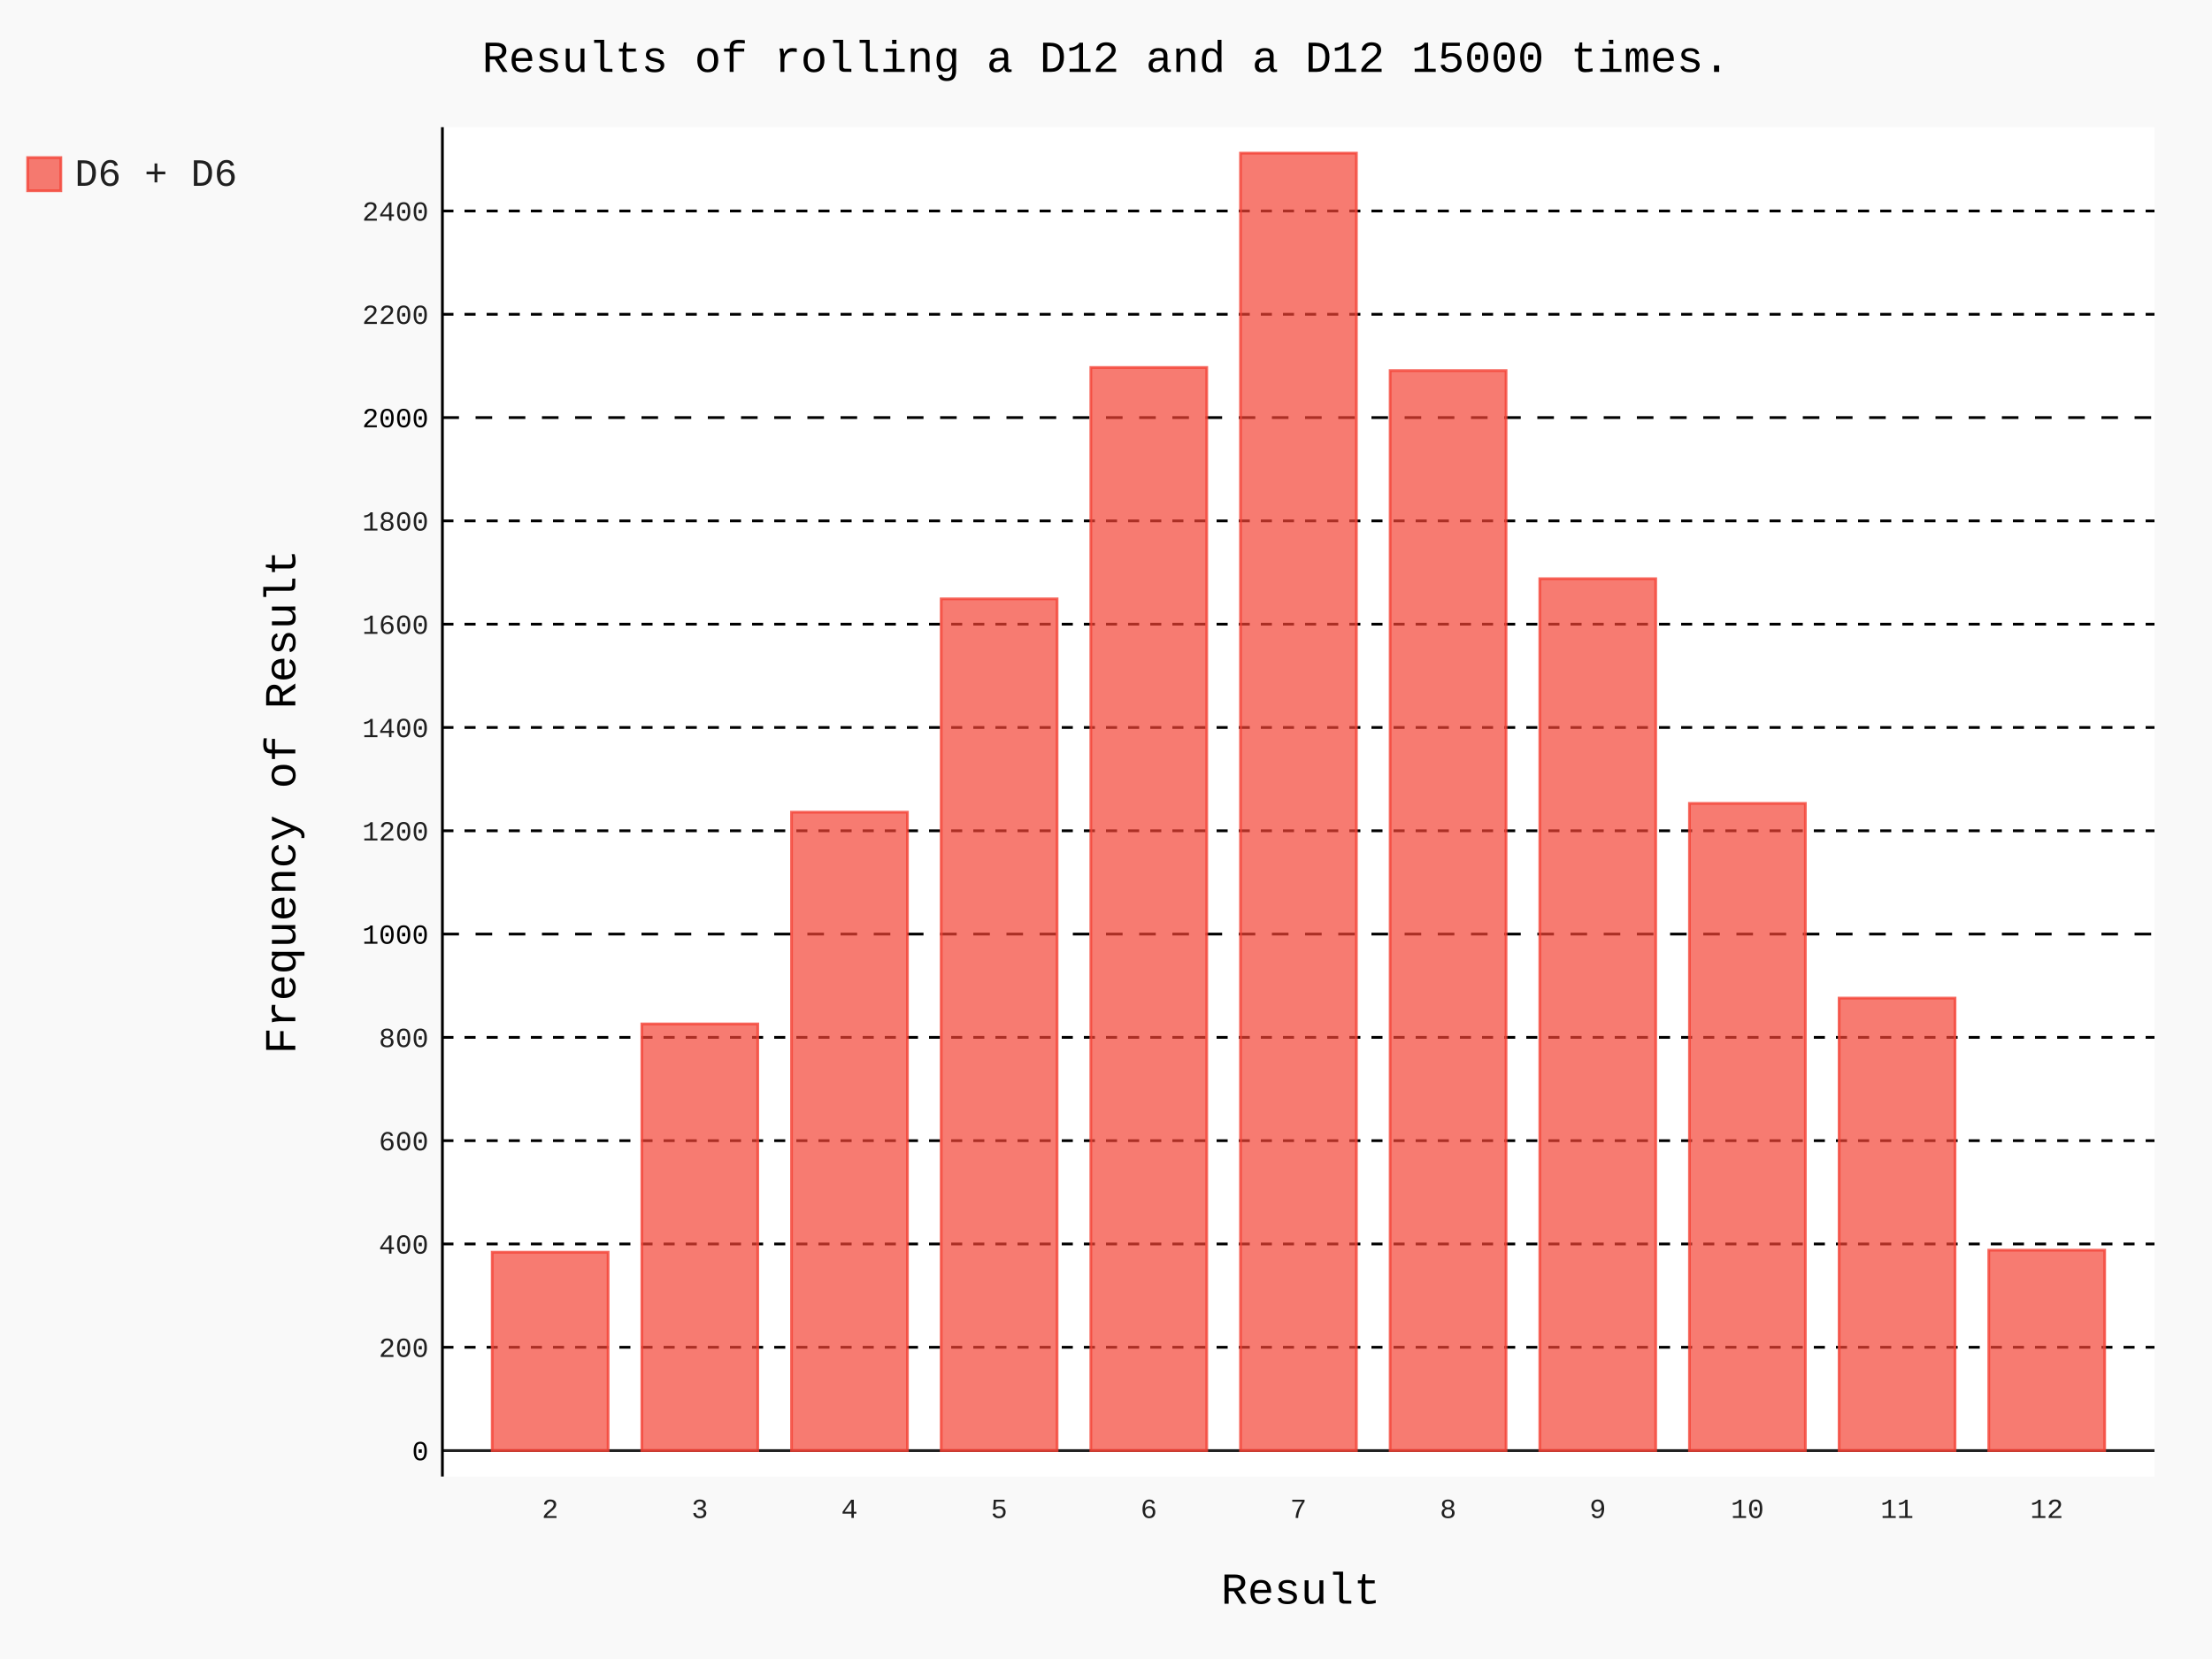
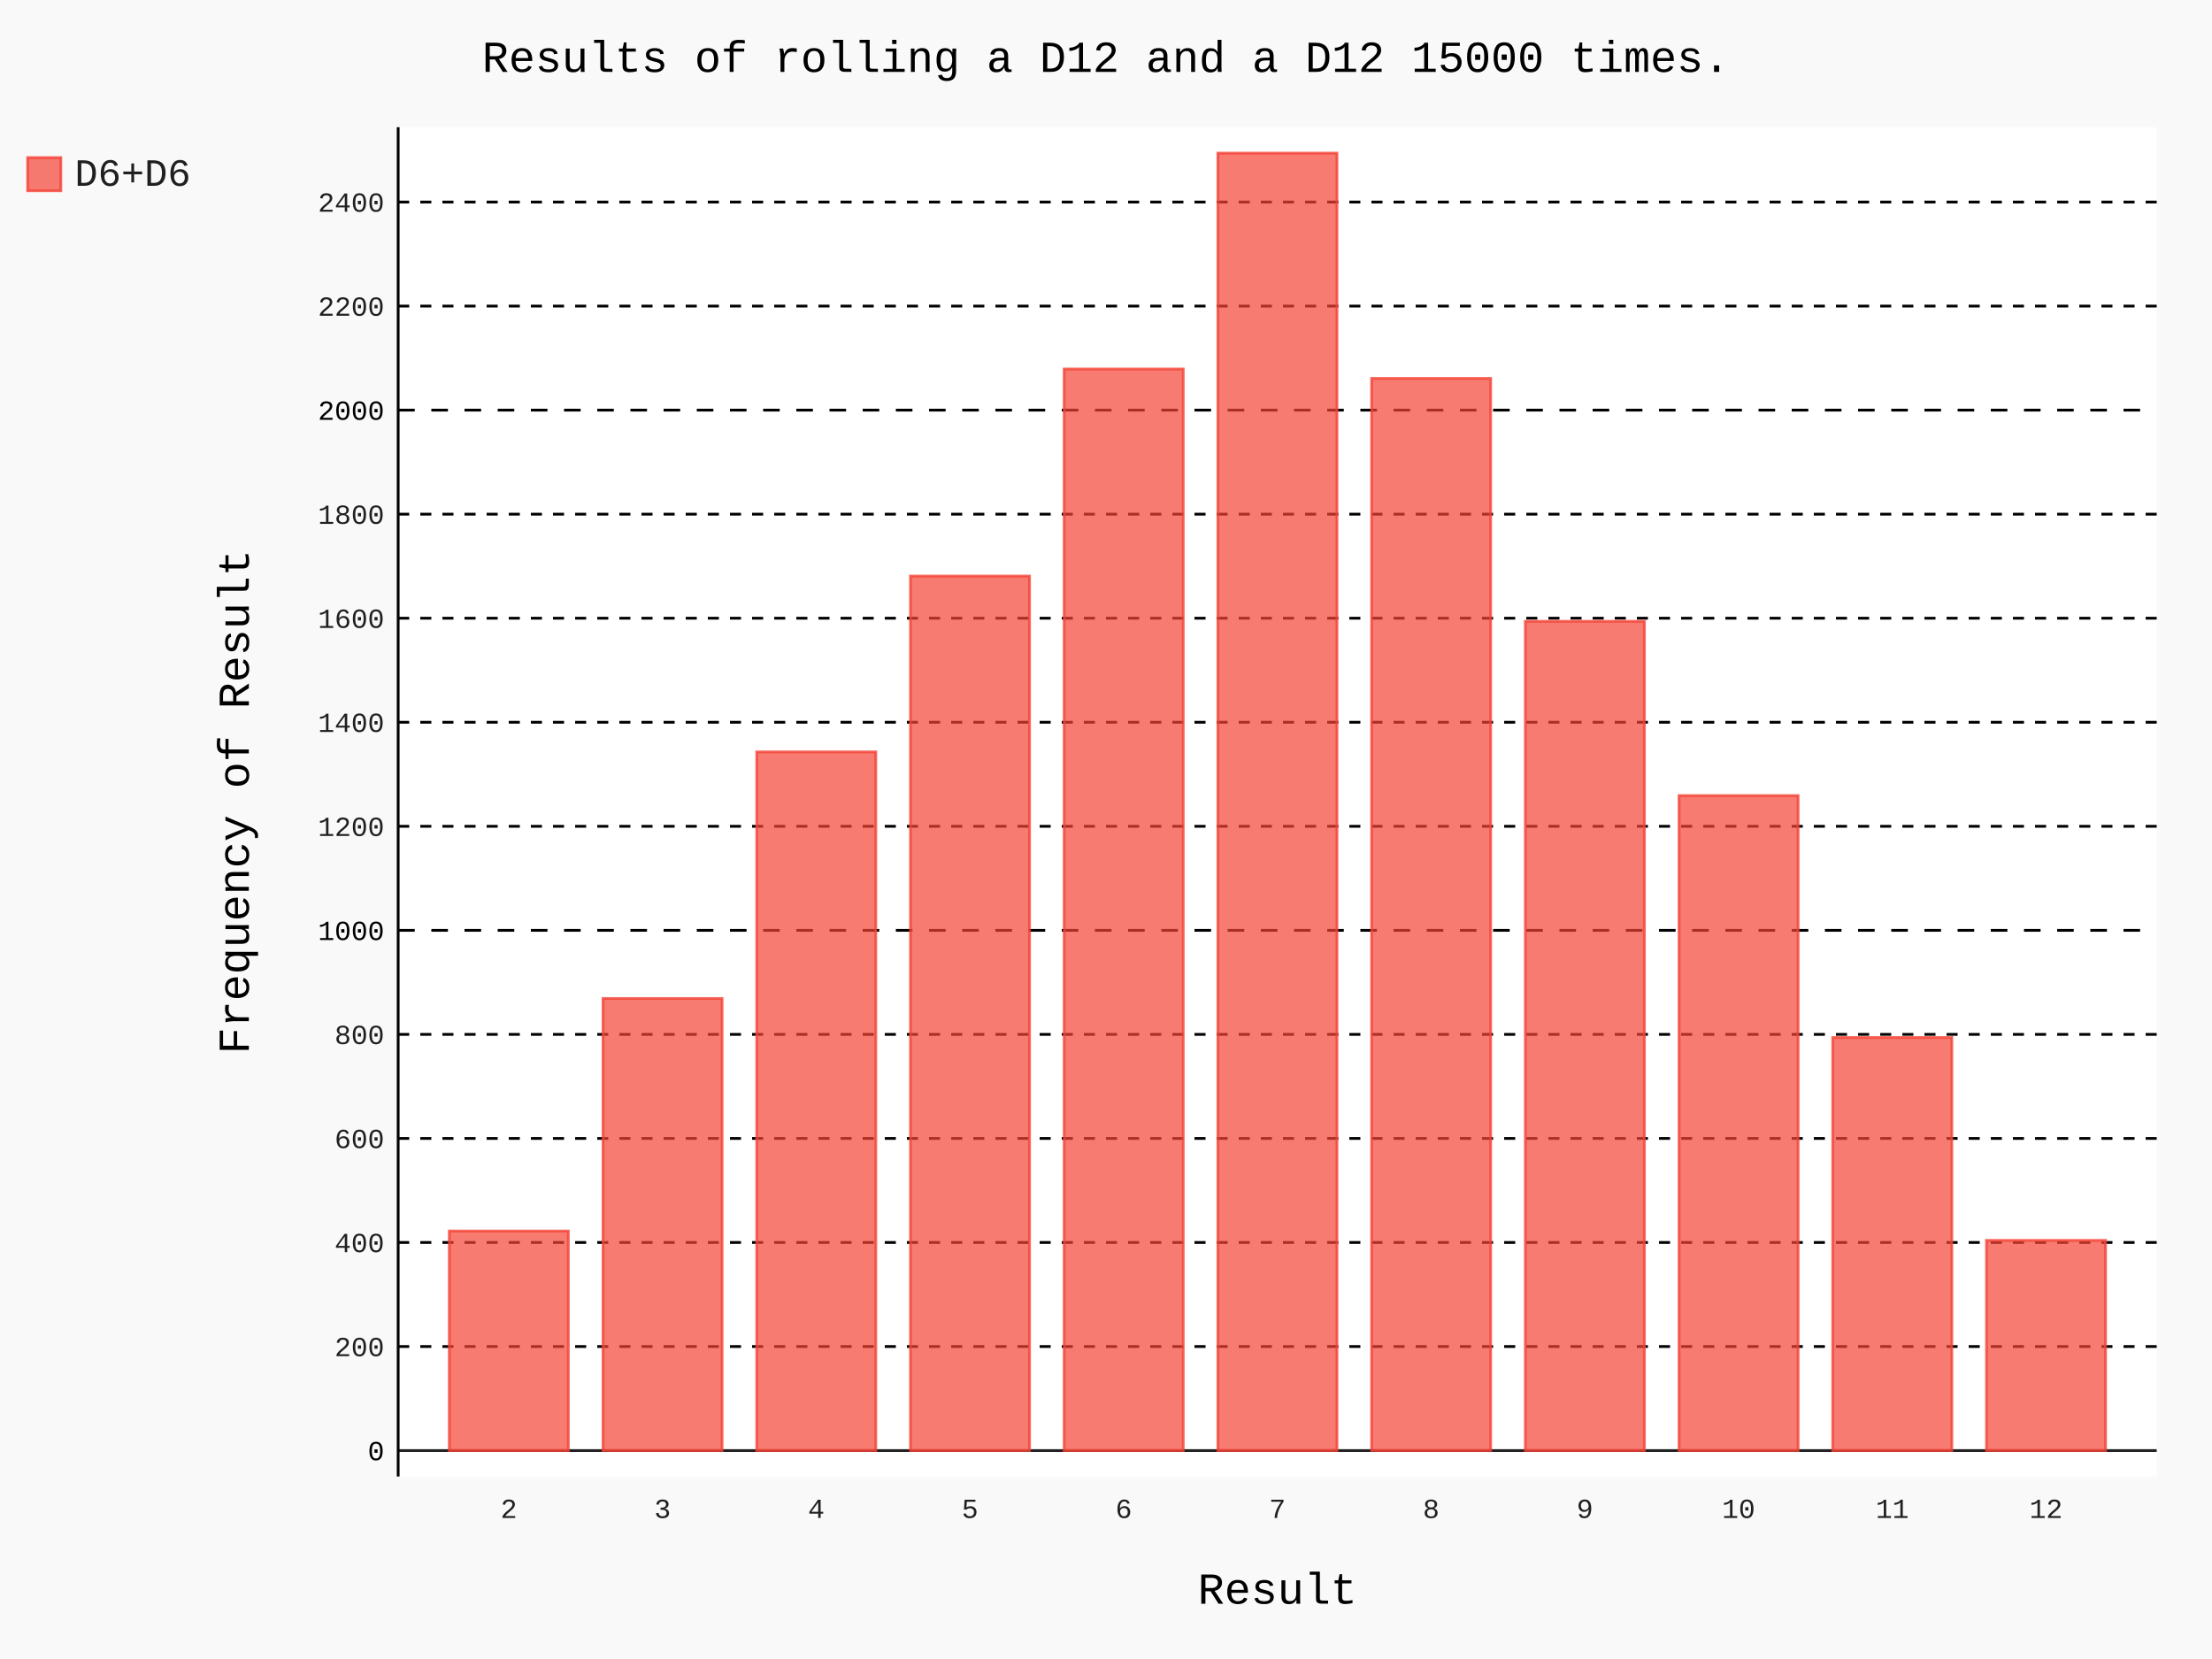
- <svg xmlns="http://www.w3.org/2000/svg" id="chart-85de908b-240c-4443-be98-9afc6bac99b2" class="pygal-chart" viewBox="0 0 800 600">
+ <svg xmlns="http://www.w3.org/2000/svg" id="chart-05361a83-64a7-4a47-879e-681864b1b908" class="pygal-chart" viewBox="0 0 800 600">
  <defs>
-     <style type="text/css">#chart-85de908b-240c-4443-be98-9afc6bac99b2{-webkit-user-select:none;-webkit-font-smoothing:antialiased;font-family:Consolas,"Liberation Mono",Menlo,Courier,monospace}#chart-85de908b-240c-4443-be98-9afc6bac99b2 .title{font-family:Consolas,"Liberation Mono",Menlo,Courier,monospace;font-size:16px}#chart-85de908b-240c-4443-be98-9afc6bac99b2 .legends .legend text{font-family:Consolas,"Liberation Mono",Menlo,Courier,monospace;font-size:14px}#chart-85de908b-240c-4443-be98-9afc6bac99b2 .axis text{font-family:Consolas,"Liberation Mono",Menlo,Courier,monospace;font-size:10px}#chart-85de908b-240c-4443-be98-9afc6bac99b2 .axis text.major{font-family:Consolas,"Liberation Mono",Menlo,Courier,monospace;font-size:10px}#chart-85de908b-240c-4443-be98-9afc6bac99b2 .text-overlay text.value{font-family:Consolas,"Liberation Mono",Menlo,Courier,monospace;font-size:16px}#chart-85de908b-240c-4443-be98-9afc6bac99b2 .text-overlay text.label{font-family:Consolas,"Liberation Mono",Menlo,Courier,monospace;font-size:10px}#chart-85de908b-240c-4443-be98-9afc6bac99b2 .tooltip{font-family:Consolas,"Liberation Mono",Menlo,Courier,monospace;font-size:14px}#chart-85de908b-240c-4443-be98-9afc6bac99b2 text.no_data{font-family:Consolas,"Liberation Mono",Menlo,Courier,monospace;font-size:64px}
- #chart-85de908b-240c-4443-be98-9afc6bac99b2{background-color:rgba(249,249,249,1)}#chart-85de908b-240c-4443-be98-9afc6bac99b2 path,#chart-85de908b-240c-4443-be98-9afc6bac99b2 line,#chart-85de908b-240c-4443-be98-9afc6bac99b2 rect,#chart-85de908b-240c-4443-be98-9afc6bac99b2 circle{-webkit-transition:150ms;-moz-transition:150ms;transition:150ms}#chart-85de908b-240c-4443-be98-9afc6bac99b2 .graph &gt; .background{fill:rgba(249,249,249,1)}#chart-85de908b-240c-4443-be98-9afc6bac99b2 .plot &gt; .background{fill:rgba(255,255,255,1)}#chart-85de908b-240c-4443-be98-9afc6bac99b2 .graph{fill:rgba(0,0,0,.87)}#chart-85de908b-240c-4443-be98-9afc6bac99b2 text.no_data{fill:rgba(0,0,0,1)}#chart-85de908b-240c-4443-be98-9afc6bac99b2 .title{fill:rgba(0,0,0,1)}#chart-85de908b-240c-4443-be98-9afc6bac99b2 .legends .legend text{fill:rgba(0,0,0,.87)}#chart-85de908b-240c-4443-be98-9afc6bac99b2 .legends .legend:hover text{fill:rgba(0,0,0,1)}#chart-85de908b-240c-4443-be98-9afc6bac99b2 .axis .line{stroke:rgba(0,0,0,1)}#chart-85de908b-240c-4443-be98-9afc6bac99b2 .axis .guide.line{stroke:rgba(0,0,0,.54)}#chart-85de908b-240c-4443-be98-9afc6bac99b2 .axis .major.line{stroke:rgba(0,0,0,.87)}#chart-85de908b-240c-4443-be98-9afc6bac99b2 .axis text.major{fill:rgba(0,0,0,1)}#chart-85de908b-240c-4443-be98-9afc6bac99b2 .axis.y .guides:hover .guide.line,#chart-85de908b-240c-4443-be98-9afc6bac99b2 .line-graph .axis.x .guides:hover .guide.line,#chart-85de908b-240c-4443-be98-9afc6bac99b2 .stackedline-graph .axis.x .guides:hover .guide.line,#chart-85de908b-240c-4443-be98-9afc6bac99b2 .xy-graph .axis.x .guides:hover .guide.line{stroke:rgba(0,0,0,1)}#chart-85de908b-240c-4443-be98-9afc6bac99b2 .axis .guides:hover text{fill:rgba(0,0,0,1)}#chart-85de908b-240c-4443-be98-9afc6bac99b2 .reactive{fill-opacity:.7;stroke-opacity:.8;stroke-width:1}#chart-85de908b-240c-4443-be98-9afc6bac99b2 .ci{stroke:rgba(0,0,0,.87)}#chart-85de908b-240c-4443-be98-9afc6bac99b2 .reactive.active,#chart-85de908b-240c-4443-be98-9afc6bac99b2 .active .reactive{fill-opacity:.8;stroke-opacity:.9;stroke-width:4}#chart-85de908b-240c-4443-be98-9afc6bac99b2 .ci .reactive.active{stroke-width:1.5}#chart-85de908b-240c-4443-be98-9afc6bac99b2 .series text{fill:rgba(0,0,0,1)}#chart-85de908b-240c-4443-be98-9afc6bac99b2 .tooltip rect{fill:rgba(255,255,255,1);stroke:rgba(0,0,0,1);-webkit-transition:opacity 150ms;-moz-transition:opacity 150ms;transition:opacity 150ms}#chart-85de908b-240c-4443-be98-9afc6bac99b2 .tooltip .label{fill:rgba(0,0,0,.87)}#chart-85de908b-240c-4443-be98-9afc6bac99b2 .tooltip .label{fill:rgba(0,0,0,.87)}#chart-85de908b-240c-4443-be98-9afc6bac99b2 .tooltip .legend{font-size:.8em;fill:rgba(0,0,0,.54)}#chart-85de908b-240c-4443-be98-9afc6bac99b2 .tooltip .x_label{font-size:.6em;fill:rgba(0,0,0,1)}#chart-85de908b-240c-4443-be98-9afc6bac99b2 .tooltip .xlink{font-size:.5em;text-decoration:underline}#chart-85de908b-240c-4443-be98-9afc6bac99b2 .tooltip .value{font-size:1.5em}#chart-85de908b-240c-4443-be98-9afc6bac99b2 .bound{font-size:.5em}#chart-85de908b-240c-4443-be98-9afc6bac99b2 .max-value{font-size:.75em;fill:rgba(0,0,0,.54)}#chart-85de908b-240c-4443-be98-9afc6bac99b2 .map-element{fill:rgba(255,255,255,1);stroke:rgba(0,0,0,.54) !important}#chart-85de908b-240c-4443-be98-9afc6bac99b2 .map-element .reactive{fill-opacity:inherit;stroke-opacity:inherit}#chart-85de908b-240c-4443-be98-9afc6bac99b2 .color-0,#chart-85de908b-240c-4443-be98-9afc6bac99b2 .color-0 a:visited{stroke:#F44336;fill:#F44336}#chart-85de908b-240c-4443-be98-9afc6bac99b2 .text-overlay .color-0 text{fill:black}
- #chart-85de908b-240c-4443-be98-9afc6bac99b2 text.no_data{text-anchor:middle}#chart-85de908b-240c-4443-be98-9afc6bac99b2 .guide.line{fill:none}#chart-85de908b-240c-4443-be98-9afc6bac99b2 .centered{text-anchor:middle}#chart-85de908b-240c-4443-be98-9afc6bac99b2 .title{text-anchor:middle}#chart-85de908b-240c-4443-be98-9afc6bac99b2 .legends .legend text{fill-opacity:1}#chart-85de908b-240c-4443-be98-9afc6bac99b2 .axis.x text{text-anchor:middle}#chart-85de908b-240c-4443-be98-9afc6bac99b2 .axis.x:not(.web) text[transform]{text-anchor:start}#chart-85de908b-240c-4443-be98-9afc6bac99b2 .axis.x:not(.web) text[transform].backwards{text-anchor:end}#chart-85de908b-240c-4443-be98-9afc6bac99b2 .axis.y text{text-anchor:end}#chart-85de908b-240c-4443-be98-9afc6bac99b2 .axis.y text[transform].backwards{text-anchor:start}#chart-85de908b-240c-4443-be98-9afc6bac99b2 .axis.y2 text{text-anchor:start}#chart-85de908b-240c-4443-be98-9afc6bac99b2 .axis.y2 text[transform].backwards{text-anchor:end}#chart-85de908b-240c-4443-be98-9afc6bac99b2 .axis .guide.line{stroke-dasharray:4,4;stroke:black}#chart-85de908b-240c-4443-be98-9afc6bac99b2 .axis .major.guide.line{stroke-dasharray:6,6;stroke:black}#chart-85de908b-240c-4443-be98-9afc6bac99b2 .horizontal .axis.y .guide.line,#chart-85de908b-240c-4443-be98-9afc6bac99b2 .horizontal .axis.y2 .guide.line,#chart-85de908b-240c-4443-be98-9afc6bac99b2 .vertical .axis.x .guide.line{opacity:0}#chart-85de908b-240c-4443-be98-9afc6bac99b2 .horizontal .axis.always_show .guide.line,#chart-85de908b-240c-4443-be98-9afc6bac99b2 .vertical .axis.always_show .guide.line{opacity:1 !important}#chart-85de908b-240c-4443-be98-9afc6bac99b2 .axis.y .guides:hover .guide.line,#chart-85de908b-240c-4443-be98-9afc6bac99b2 .axis.y2 .guides:hover .guide.line,#chart-85de908b-240c-4443-be98-9afc6bac99b2 .axis.x .guides:hover .guide.line{opacity:1}#chart-85de908b-240c-4443-be98-9afc6bac99b2 .axis .guides:hover text{opacity:1}#chart-85de908b-240c-4443-be98-9afc6bac99b2 .nofill{fill:none}#chart-85de908b-240c-4443-be98-9afc6bac99b2 .subtle-fill{fill-opacity:.2}#chart-85de908b-240c-4443-be98-9afc6bac99b2 .dot{stroke-width:1px;fill-opacity:1;stroke-opacity:1}#chart-85de908b-240c-4443-be98-9afc6bac99b2 .dot.active{stroke-width:5px}#chart-85de908b-240c-4443-be98-9afc6bac99b2 .dot.negative{fill:transparent}#chart-85de908b-240c-4443-be98-9afc6bac99b2 text,#chart-85de908b-240c-4443-be98-9afc6bac99b2 tspan{stroke:none !important}#chart-85de908b-240c-4443-be98-9afc6bac99b2 .series text.active{opacity:1}#chart-85de908b-240c-4443-be98-9afc6bac99b2 .tooltip rect{fill-opacity:.95;stroke-width:.5}#chart-85de908b-240c-4443-be98-9afc6bac99b2 .tooltip text{fill-opacity:1}#chart-85de908b-240c-4443-be98-9afc6bac99b2 .showable{visibility:hidden}#chart-85de908b-240c-4443-be98-9afc6bac99b2 .showable.shown{visibility:visible}#chart-85de908b-240c-4443-be98-9afc6bac99b2 .gauge-background{fill:rgba(229,229,229,1);stroke:none}#chart-85de908b-240c-4443-be98-9afc6bac99b2 .bg-lines{stroke:rgba(249,249,249,1);stroke-width:2px}</style>
+     <style type="text/css">#chart-05361a83-64a7-4a47-879e-681864b1b908{-webkit-user-select:none;-webkit-font-smoothing:antialiased;font-family:Consolas,"Liberation Mono",Menlo,Courier,monospace}#chart-05361a83-64a7-4a47-879e-681864b1b908 .title{font-family:Consolas,"Liberation Mono",Menlo,Courier,monospace;font-size:16px}#chart-05361a83-64a7-4a47-879e-681864b1b908 .legends .legend text{font-family:Consolas,"Liberation Mono",Menlo,Courier,monospace;font-size:14px}#chart-05361a83-64a7-4a47-879e-681864b1b908 .axis text{font-family:Consolas,"Liberation Mono",Menlo,Courier,monospace;font-size:10px}#chart-05361a83-64a7-4a47-879e-681864b1b908 .axis text.major{font-family:Consolas,"Liberation Mono",Menlo,Courier,monospace;font-size:10px}#chart-05361a83-64a7-4a47-879e-681864b1b908 .text-overlay text.value{font-family:Consolas,"Liberation Mono",Menlo,Courier,monospace;font-size:16px}#chart-05361a83-64a7-4a47-879e-681864b1b908 .text-overlay text.label{font-family:Consolas,"Liberation Mono",Menlo,Courier,monospace;font-size:10px}#chart-05361a83-64a7-4a47-879e-681864b1b908 .tooltip{font-family:Consolas,"Liberation Mono",Menlo,Courier,monospace;font-size:14px}#chart-05361a83-64a7-4a47-879e-681864b1b908 text.no_data{font-family:Consolas,"Liberation Mono",Menlo,Courier,monospace;font-size:64px}
+ #chart-05361a83-64a7-4a47-879e-681864b1b908{background-color:rgba(249,249,249,1)}#chart-05361a83-64a7-4a47-879e-681864b1b908 path,#chart-05361a83-64a7-4a47-879e-681864b1b908 line,#chart-05361a83-64a7-4a47-879e-681864b1b908 rect,#chart-05361a83-64a7-4a47-879e-681864b1b908 circle{-webkit-transition:150ms;-moz-transition:150ms;transition:150ms}#chart-05361a83-64a7-4a47-879e-681864b1b908 .graph &gt; .background{fill:rgba(249,249,249,1)}#chart-05361a83-64a7-4a47-879e-681864b1b908 .plot &gt; .background{fill:rgba(255,255,255,1)}#chart-05361a83-64a7-4a47-879e-681864b1b908 .graph{fill:rgba(0,0,0,.87)}#chart-05361a83-64a7-4a47-879e-681864b1b908 text.no_data{fill:rgba(0,0,0,1)}#chart-05361a83-64a7-4a47-879e-681864b1b908 .title{fill:rgba(0,0,0,1)}#chart-05361a83-64a7-4a47-879e-681864b1b908 .legends .legend text{fill:rgba(0,0,0,.87)}#chart-05361a83-64a7-4a47-879e-681864b1b908 .legends .legend:hover text{fill:rgba(0,0,0,1)}#chart-05361a83-64a7-4a47-879e-681864b1b908 .axis .line{stroke:rgba(0,0,0,1)}#chart-05361a83-64a7-4a47-879e-681864b1b908 .axis .guide.line{stroke:rgba(0,0,0,.54)}#chart-05361a83-64a7-4a47-879e-681864b1b908 .axis .major.line{stroke:rgba(0,0,0,.87)}#chart-05361a83-64a7-4a47-879e-681864b1b908 .axis text.major{fill:rgba(0,0,0,1)}#chart-05361a83-64a7-4a47-879e-681864b1b908 .axis.y .guides:hover .guide.line,#chart-05361a83-64a7-4a47-879e-681864b1b908 .line-graph .axis.x .guides:hover .guide.line,#chart-05361a83-64a7-4a47-879e-681864b1b908 .stackedline-graph .axis.x .guides:hover .guide.line,#chart-05361a83-64a7-4a47-879e-681864b1b908 .xy-graph .axis.x .guides:hover .guide.line{stroke:rgba(0,0,0,1)}#chart-05361a83-64a7-4a47-879e-681864b1b908 .axis .guides:hover text{fill:rgba(0,0,0,1)}#chart-05361a83-64a7-4a47-879e-681864b1b908 .reactive{fill-opacity:.7;stroke-opacity:.8;stroke-width:1}#chart-05361a83-64a7-4a47-879e-681864b1b908 .ci{stroke:rgba(0,0,0,.87)}#chart-05361a83-64a7-4a47-879e-681864b1b908 .reactive.active,#chart-05361a83-64a7-4a47-879e-681864b1b908 .active .reactive{fill-opacity:.8;stroke-opacity:.9;stroke-width:4}#chart-05361a83-64a7-4a47-879e-681864b1b908 .ci .reactive.active{stroke-width:1.5}#chart-05361a83-64a7-4a47-879e-681864b1b908 .series text{fill:rgba(0,0,0,1)}#chart-05361a83-64a7-4a47-879e-681864b1b908 .tooltip rect{fill:rgba(255,255,255,1);stroke:rgba(0,0,0,1);-webkit-transition:opacity 150ms;-moz-transition:opacity 150ms;transition:opacity 150ms}#chart-05361a83-64a7-4a47-879e-681864b1b908 .tooltip .label{fill:rgba(0,0,0,.87)}#chart-05361a83-64a7-4a47-879e-681864b1b908 .tooltip .label{fill:rgba(0,0,0,.87)}#chart-05361a83-64a7-4a47-879e-681864b1b908 .tooltip .legend{font-size:.8em;fill:rgba(0,0,0,.54)}#chart-05361a83-64a7-4a47-879e-681864b1b908 .tooltip .x_label{font-size:.6em;fill:rgba(0,0,0,1)}#chart-05361a83-64a7-4a47-879e-681864b1b908 .tooltip .xlink{font-size:.5em;text-decoration:underline}#chart-05361a83-64a7-4a47-879e-681864b1b908 .tooltip .value{font-size:1.5em}#chart-05361a83-64a7-4a47-879e-681864b1b908 .bound{font-size:.5em}#chart-05361a83-64a7-4a47-879e-681864b1b908 .max-value{font-size:.75em;fill:rgba(0,0,0,.54)}#chart-05361a83-64a7-4a47-879e-681864b1b908 .map-element{fill:rgba(255,255,255,1);stroke:rgba(0,0,0,.54) !important}#chart-05361a83-64a7-4a47-879e-681864b1b908 .map-element .reactive{fill-opacity:inherit;stroke-opacity:inherit}#chart-05361a83-64a7-4a47-879e-681864b1b908 .color-0,#chart-05361a83-64a7-4a47-879e-681864b1b908 .color-0 a:visited{stroke:#F44336;fill:#F44336}#chart-05361a83-64a7-4a47-879e-681864b1b908 .text-overlay .color-0 text{fill:black}
+ #chart-05361a83-64a7-4a47-879e-681864b1b908 text.no_data{text-anchor:middle}#chart-05361a83-64a7-4a47-879e-681864b1b908 .guide.line{fill:none}#chart-05361a83-64a7-4a47-879e-681864b1b908 .centered{text-anchor:middle}#chart-05361a83-64a7-4a47-879e-681864b1b908 .title{text-anchor:middle}#chart-05361a83-64a7-4a47-879e-681864b1b908 .legends .legend text{fill-opacity:1}#chart-05361a83-64a7-4a47-879e-681864b1b908 .axis.x text{text-anchor:middle}#chart-05361a83-64a7-4a47-879e-681864b1b908 .axis.x:not(.web) text[transform]{text-anchor:start}#chart-05361a83-64a7-4a47-879e-681864b1b908 .axis.x:not(.web) text[transform].backwards{text-anchor:end}#chart-05361a83-64a7-4a47-879e-681864b1b908 .axis.y text{text-anchor:end}#chart-05361a83-64a7-4a47-879e-681864b1b908 .axis.y text[transform].backwards{text-anchor:start}#chart-05361a83-64a7-4a47-879e-681864b1b908 .axis.y2 text{text-anchor:start}#chart-05361a83-64a7-4a47-879e-681864b1b908 .axis.y2 text[transform].backwards{text-anchor:end}#chart-05361a83-64a7-4a47-879e-681864b1b908 .axis .guide.line{stroke-dasharray:4,4;stroke:black}#chart-05361a83-64a7-4a47-879e-681864b1b908 .axis .major.guide.line{stroke-dasharray:6,6;stroke:black}#chart-05361a83-64a7-4a47-879e-681864b1b908 .horizontal .axis.y .guide.line,#chart-05361a83-64a7-4a47-879e-681864b1b908 .horizontal .axis.y2 .guide.line,#chart-05361a83-64a7-4a47-879e-681864b1b908 .vertical .axis.x .guide.line{opacity:0}#chart-05361a83-64a7-4a47-879e-681864b1b908 .horizontal .axis.always_show .guide.line,#chart-05361a83-64a7-4a47-879e-681864b1b908 .vertical .axis.always_show .guide.line{opacity:1 !important}#chart-05361a83-64a7-4a47-879e-681864b1b908 .axis.y .guides:hover .guide.line,#chart-05361a83-64a7-4a47-879e-681864b1b908 .axis.y2 .guides:hover .guide.line,#chart-05361a83-64a7-4a47-879e-681864b1b908 .axis.x .guides:hover .guide.line{opacity:1}#chart-05361a83-64a7-4a47-879e-681864b1b908 .axis .guides:hover text{opacity:1}#chart-05361a83-64a7-4a47-879e-681864b1b908 .nofill{fill:none}#chart-05361a83-64a7-4a47-879e-681864b1b908 .subtle-fill{fill-opacity:.2}#chart-05361a83-64a7-4a47-879e-681864b1b908 .dot{stroke-width:1px;fill-opacity:1;stroke-opacity:1}#chart-05361a83-64a7-4a47-879e-681864b1b908 .dot.active{stroke-width:5px}#chart-05361a83-64a7-4a47-879e-681864b1b908 .dot.negative{fill:transparent}#chart-05361a83-64a7-4a47-879e-681864b1b908 text,#chart-05361a83-64a7-4a47-879e-681864b1b908 tspan{stroke:none !important}#chart-05361a83-64a7-4a47-879e-681864b1b908 .series text.active{opacity:1}#chart-05361a83-64a7-4a47-879e-681864b1b908 .tooltip rect{fill-opacity:.95;stroke-width:.5}#chart-05361a83-64a7-4a47-879e-681864b1b908 .tooltip text{fill-opacity:1}#chart-05361a83-64a7-4a47-879e-681864b1b908 .showable{visibility:hidden}#chart-05361a83-64a7-4a47-879e-681864b1b908 .showable.shown{visibility:visible}#chart-05361a83-64a7-4a47-879e-681864b1b908 .gauge-background{fill:rgba(229,229,229,1);stroke:none}#chart-05361a83-64a7-4a47-879e-681864b1b908 .bg-lines{stroke:rgba(249,249,249,1);stroke-width:2px}</style>
  </defs>
  <g class="graph bar-graph vertical">
    <rect x="0" y="0" width="800" height="600" class="background" />
-     <g transform="translate(160, 46)" class="plot">
-       <rect x="0" y="0" width="619.2" height="488" class="background" />
+     <g transform="translate(144, 46)" class="plot">
+       <rect x="0" y="0" width="636.0" height="488" class="background" />
      <g class="axis y always_show">
        <g class="guides">
-           <path d="M0 478.615 h619.2" class="axis major line" />
+           <path d="M0 478.615 h636" class="axis major line" />
          <text x="-5" y="482.115" class="major">0</text>
        </g>
        <g class="guides">
-           <path d="M0 441.256 h619.2" class="guide line" />
-           <text x="-5" y="444.756" class="">200</text>
+           <path d="M0 440.987 h636" class="guide line" />
+           <text x="-5" y="444.487" class="">200</text>
        </g>
        <g class="guides">
-           <path d="M0 403.897 h619.2" class="guide line" />
-           <text x="-5" y="407.397" class="">400</text>
+           <path d="M0 403.358 h636" class="guide line" />
+           <text x="-5" y="406.858" class="">400</text>
        </g>
        <g class="guides">
-           <path d="M0 366.538 h619.2" class="guide line" />
-           <text x="-5" y="370.038" class="">600</text>
+           <path d="M0 365.729 h636" class="guide line" />
+           <text x="-5" y="369.229" class="">600</text>
        </g>
        <g class="guides">
-           <path d="M0 329.179 h619.2" class="guide line" />
-           <text x="-5" y="332.679" class="">800</text>
+           <path d="M0 328.1 h636" class="guide line" />
+           <text x="-5" y="331.6" class="">800</text>
        </g>
        <g class="guides">
-           <path d="M0 291.82 h619.2" class="major guide line" />
-           <text x="-5" y="295.32" class="major">1000</text>
+           <path d="M0 290.472 h636" class="major guide line" />
+           <text x="-5" y="293.972" class="major">1000</text>
        </g>
        <g class="guides">
-           <path d="M0 254.461 h619.2" class="guide line" />
-           <text x="-5" y="257.961" class="">1200</text>
+           <path d="M0 252.843 h636" class="guide line" />
+           <text x="-5" y="256.343" class="">1200</text>
        </g>
        <g class="guides">
-           <path d="M0 217.101 h619.2" class="guide line" />
-           <text x="-5" y="220.601" class="">1400</text>
+           <path d="M0 215.214 h636" class="guide line" />
+           <text x="-5" y="218.714" class="">1400</text>
        </g>
        <g class="guides">
-           <path d="M0 179.742 h619.2" class="guide line" />
-           <text x="-5" y="183.242" class="">1600</text>
+           <path d="M0 177.585 h636" class="guide line" />
+           <text x="-5" y="181.085" class="">1600</text>
        </g>
        <g class="guides">
-           <path d="M0 142.383 h619.2" class="guide line" />
-           <text x="-5" y="145.883" class="">1800</text>
+           <path d="M0 139.956 h636" class="guide line" />
+           <text x="-5" y="143.456" class="">1800</text>
        </g>
        <g class="guides">
-           <path d="M0 105.024 h619.2" class="major guide line" />
-           <text x="-5" y="108.524" class="major">2000</text>
+           <path d="M0 102.328 h636" class="major guide line" />
+           <text x="-5" y="105.828" class="major">2000</text>
        </g>
        <g class="guides">
-           <path d="M0 67.665 h619.2" class="guide line" />
-           <text x="-5" y="71.165" class="">2200</text>
+           <path d="M0 64.699 h636" class="guide line" />
+           <text x="-5" y="68.199" class="">2200</text>
        </g>
        <g class="guides">
-           <path d="M0 30.306 h619.2" class="guide line" />
-           <text x="-5" y="33.806" class="">2400</text>
+           <path d="M0 27.07 h636" class="guide line" />
+           <text x="-5" y="30.57" class="">2400</text>
        </g>
      </g>
      <g class="axis x">
        <path d="M0 0 v488" class="line" />
        <g class="guides">
-           <path d="M38.971 0 v488" class="guide line" />
-           <text x="38.971" y="503.0" class="">2</text>
+           <path d="M40.028 0 v488" class="guide line" />
+           <text x="40.028" y="503.0" class="">2</text>
        </g>
        <g class="guides">
-           <path d="M93.097 0 v488" class="guide line" />
-           <text x="93.097" y="503.0" class="">3</text>
+           <path d="M95.622 0 v488" class="guide line" />
+           <text x="95.622" y="503.0" class="">3</text>
        </g>
        <g class="guides">
-           <path d="M147.222 0 v488" class="guide line" />
-           <text x="147.222" y="503.0" class="">4</text>
+           <path d="M151.217 0 v488" class="guide line" />
+           <text x="151.217" y="503.0" class="">4</text>
        </g>
        <g class="guides">
-           <path d="M201.348 0 v488" class="guide line" />
-           <text x="201.348" y="503.0" class="">5</text>
+           <path d="M206.811 0 v488" class="guide line" />
+           <text x="206.811" y="503.0" class="">5</text>
        </g>
        <g class="guides">
-           <path d="M255.474 0 v488" class="guide line" />
-           <text x="255.474" y="503.0" class="">6</text>
+           <path d="M262.406 0 v488" class="guide line" />
+           <text x="262.406" y="503.0" class="">6</text>
        </g>
        <g class="guides">
-           <path d="M309.6 0 v488" class="guide line" />
-           <text x="309.6" y="503.0" class="">7</text>
+           <path d="M318 0 v488" class="guide line" />
+           <text x="318.0" y="503.0" class="">7</text>
        </g>
        <g class="guides">
-           <path d="M363.726 0 v488" class="guide line" />
-           <text x="363.726" y="503.0" class="">8</text>
+           <path d="M373.594 0 v488" class="guide line" />
+           <text x="373.594" y="503.0" class="">8</text>
        </g>
        <g class="guides">
-           <path d="M417.852 0 v488" class="guide line" />
-           <text x="417.852" y="503.0" class="">9</text>
+           <path d="M429.189 0 v488" class="guide line" />
+           <text x="429.189" y="503.0" class="">9</text>
        </g>
        <g class="guides">
-           <path d="M471.978 0 v488" class="guide line" />
-           <text x="471.978" y="503.0" class="">10</text>
+           <path d="M484.783 0 v488" class="guide line" />
+           <text x="484.783" y="503.0" class="">10</text>
        </g>
        <g class="guides">
-           <path d="M526.103 0 v488" class="guide line" />
-           <text x="526.103" y="503.0" class="">11</text>
+           <path d="M540.378 0 v488" class="guide line" />
+           <text x="540.378" y="503.0" class="">11</text>
        </g>
        <g class="guides">
-           <path d="M580.229 0 v488" class="guide line" />
-           <text x="580.229" y="503.0" class="">12</text>
+           <path d="M595.972 0 v488" class="guide line" />
+           <text x="595.972" y="503.0" class="">12</text>
        </g>
      </g>
      <g class="series serie-0 color-0">
        <g class="bars">
          <g class="bar">
-             <rect x="18.013" y="406.886" rx="0" ry="0" width="41.915" height="71.73" class="rect reactive tooltip-trigger" />
+             <rect x="18.502" y="399.219" rx="0" ry="0" width="43.052" height="79.397" class="rect reactive tooltip-trigger" />
          </g>
          <g class="bar">
-             <rect x="72.139" y="324.322" rx="0" ry="0" width="41.915" height="154.293" class="rect reactive tooltip-trigger" />
+             <rect x="74.096" y="315.118" rx="0" ry="0" width="43.052" height="163.497" class="rect reactive tooltip-trigger" />
          </g>
          <g class="bar">
-             <rect x="126.265" y="247.736" rx="0" ry="0" width="41.915" height="230.879" class="rect reactive tooltip-trigger" />
+             <rect x="129.691" y="225.938" rx="0" ry="0" width="43.052" height="252.677" class="rect reactive tooltip-trigger" />
          </g>
          <g class="bar">
-             <rect x="180.391" y="170.589" rx="0" ry="0" width="41.915" height="308.026" class="rect reactive tooltip-trigger" />
+             <rect x="185.285" y="162.346" rx="0" ry="0" width="43.052" height="316.27" class="rect reactive tooltip-trigger" />
          </g>
          <g class="bar">
-             <rect x="234.517" y="86.905" rx="0" ry="0" width="41.915" height="391.711" class="rect reactive tooltip-trigger" />
+             <rect x="240.879" y="87.464" rx="0" ry="0" width="43.052" height="391.151" class="rect reactive tooltip-trigger" />
          </g>
          <g class="bar">
-             <rect x="288.642" y="9.385" rx="0" ry="0" width="41.915" height="469.231" class="rect reactive tooltip-trigger" />
+             <rect x="296.474" y="9.385" rx="0" ry="0" width="43.052" height="469.231" class="rect reactive tooltip-trigger" />
          </g>
          <g class="bar">
-             <rect x="342.768" y="88.026" rx="0" ry="0" width="41.915" height="390.59" class="rect reactive tooltip-trigger" />
+             <rect x="352.068" y="90.851" rx="0" ry="0" width="43.052" height="387.764" class="rect reactive tooltip-trigger" />
          </g>
          <g class="bar">
-             <rect x="396.894" y="163.304" rx="0" ry="0" width="41.915" height="315.311" class="rect reactive tooltip-trigger" />
+             <rect x="407.663" y="178.714" rx="0" ry="0" width="43.052" height="299.901" class="rect reactive tooltip-trigger" />
          </g>
          <g class="bar">
-             <rect x="451.02" y="244.56" rx="0" ry="0" width="41.915" height="234.055" class="rect reactive tooltip-trigger" />
+             <rect x="463.257" y="241.742" rx="0" ry="0" width="43.052" height="236.873" class="rect reactive tooltip-trigger" />
          </g>
          <g class="bar">
-             <rect x="505.146" y="314.982" rx="0" ry="0" width="41.915" height="163.633" class="rect reactive tooltip-trigger" />
+             <rect x="518.851" y="329.229" rx="0" ry="0" width="43.052" height="149.386" class="rect reactive tooltip-trigger" />
          </g>
          <g class="bar">
-             <rect x="559.272" y="406.139" rx="0" ry="0" width="41.915" height="72.477" class="rect reactive tooltip-trigger" />
+             <rect x="574.446" y="402.605" rx="0" ry="0" width="43.052" height="76.01" class="rect reactive tooltip-trigger" />
          </g>
        </g>
      </g>
    </g>
    <g class="titles">
      <text x="400.0" y="26" class="title plot_title">Results of rolling a D12 and a D12 15000 times.</text>
-       <text x="470.4" y="580" class="title">Result</text>
-       <text x="80.8" y="316.0" class="title" transform="rotate(-90 80.8 290)">Frequency of Result</text>
+       <text x="462.0" y="580" class="title">Result</text>
+       <text x="64.0" y="316.0" class="title" transform="rotate(-90 64 290)">Frequency of Result</text>
    </g>
-     <g transform="translate(160, 46)" class="plot overlay">
+     <g transform="translate(144, 46)" class="plot overlay">
      <g class="series serie-0 color-0" />
    </g>
-     <g transform="translate(160, 46)" class="plot text-overlay">
+     <g transform="translate(144, 46)" class="plot text-overlay">
      <g class="series serie-0 color-0" />
    </g>
-     <g transform="translate(160, 46)" class="plot tooltip-overlay">
+     <g transform="translate(144, 46)" class="plot tooltip-overlay">
      <g transform="translate(0 0)" style="opacity: 0" class="tooltip">
        <rect rx="0" ry="0" width="0" height="0" class="tooltip-box" />
        <g class="text" />
      </g>
    </g>
    <g transform="translate(10, 56)" class="legends">
      <g id="activate-serie-0" class="legend reactive activate-serie">
        <rect x="0.0" y="1.0" width="12" height="12" class="color-0 reactive" />
-         <text x="17.0" y="11.2">D6 + D6</text>
+         <text x="17.0" y="11.2">D6+D6</text>
      </g>
    </g>
    <g transform="translate(790, 56)" class="legends" />
  </g>
</svg>
